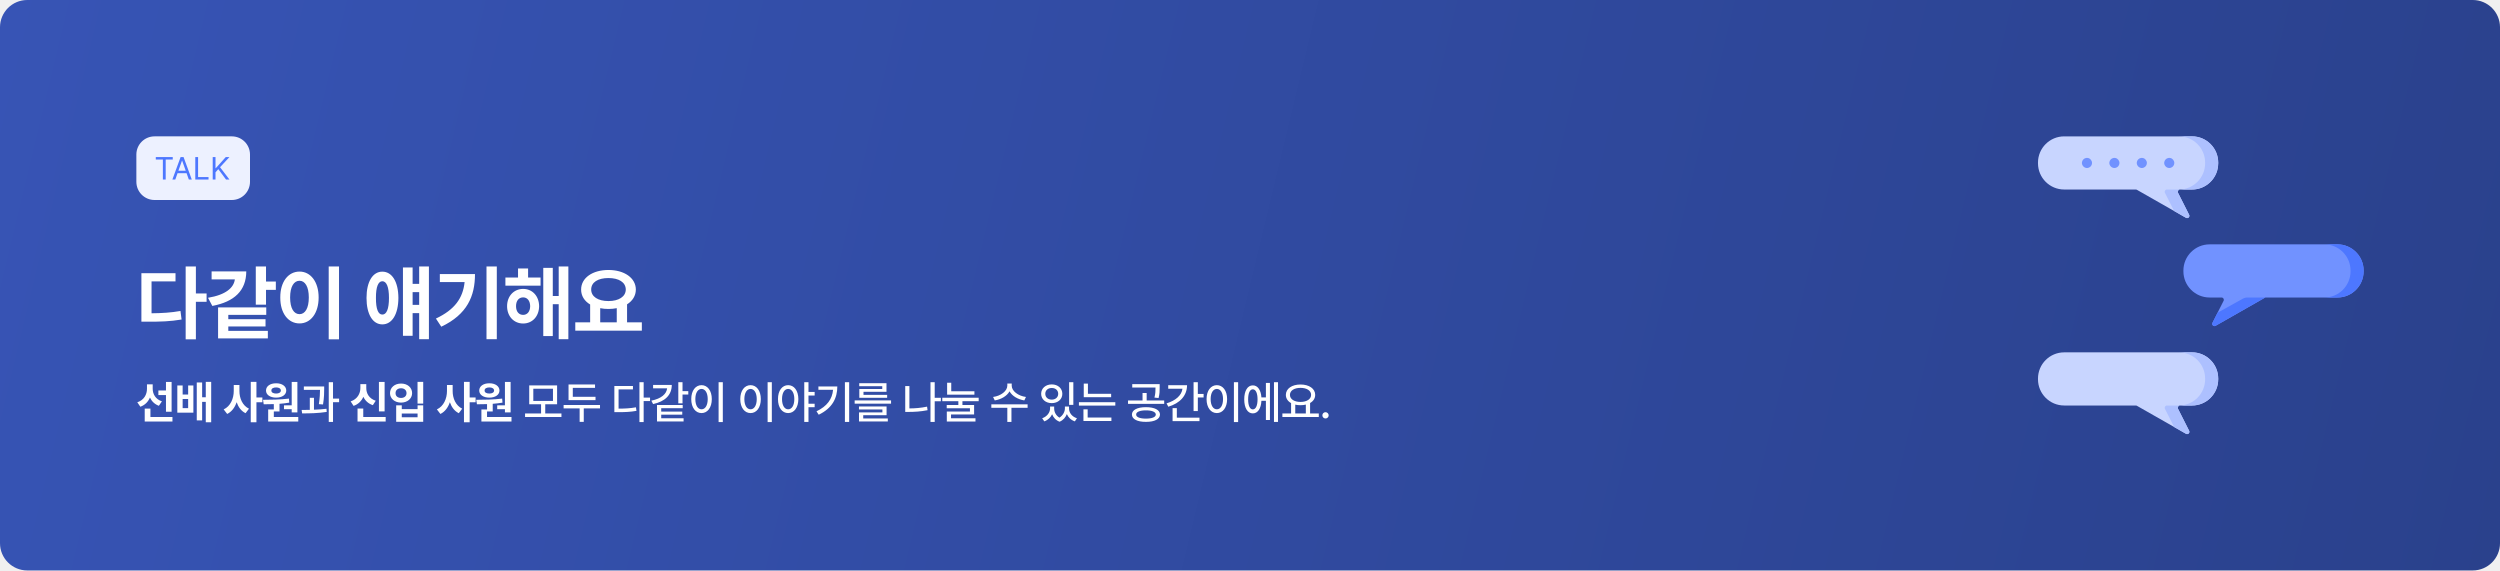
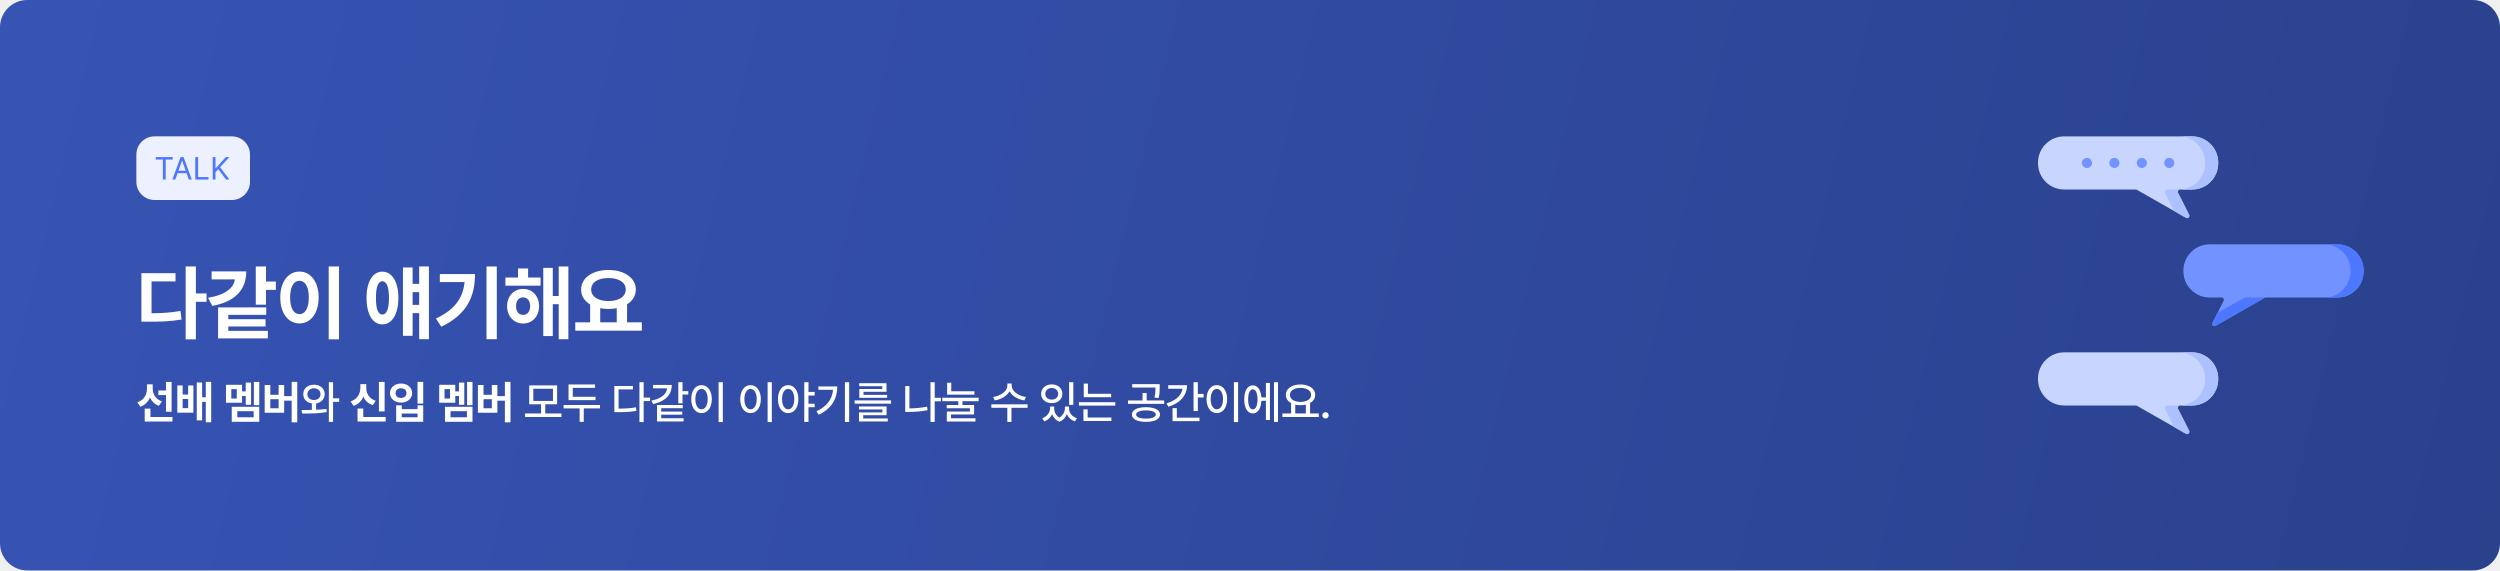
<svg xmlns="http://www.w3.org/2000/svg" width="1100" height="251" viewBox="0 0 1100 251" fill="none">
  <path d="M0 12C0 5.373 5.373 0 12 0H1088C1094.63 0 1100 5.373 1100 12V239C1100 245.627 1094.63 251 1088 251H12C5.373 251 0 245.627 0 239V12Z" fill="url(#paint0_linear_950_3882)" />
  <path d="M60 68C60 63.582 63.582 60 68 60H102C106.418 60 110 63.582 110 68V80C110 84.418 106.418 88 102 88H68C63.582 88 60 84.418 60 80V68Z" fill="#EDF1FF" />
  <path d="M68.547 69.102H76.012V70.195H72.908V79H71.664V70.195H68.547V69.102ZM75.843 79L79.466 69.102H80.764L84.388 79H83.089L82.097 76.211H78.119L77.128 79H75.843ZM81.722 75.131L80.149 70.701H80.067L78.495 75.131H81.722ZM85.927 69.102H87.158V77.906H91.752V79H85.927V69.102ZM93.592 69.102H94.823V73.996H94.946L99.348 69.102H100.961L96.819 73.572L100.961 79H99.457L96.053 74.42L94.823 75.814V79H93.592V69.102Z" fill="#4D77FF" />
  <path d="M86.191 117.242V129.125H90.902V132.781H86.191V149.305H81.691V117.242H86.191ZM77.227 120.195V123.816H66.68V137.844C71.32 137.791 75.152 137.58 79.406 136.824L79.898 140.586C74.941 141.43 70.582 141.57 64.922 141.535H62.215V120.195H77.227ZM117.045 117.242V123.887H121.37V127.543H117.045V134.047H112.545V117.242H117.045ZM108.362 119.422C108.327 127.859 103.123 132.781 93.42 134.609L91.522 131.023C99.45 129.723 102.877 126.541 103.334 122.938H93.104V119.422H108.362ZM117.151 135.242V138.547H100.452V140.445H116.834V143.645H100.452V145.578H117.854V148.883H95.952V135.242H117.151ZM149.165 117.242V149.305H144.63V117.242H149.165ZM131.798 119.492C136.614 119.492 140.2 123.922 140.2 130.883C140.2 137.914 136.614 142.309 131.798 142.309C126.876 142.309 123.29 137.914 123.325 130.883C123.29 123.922 126.876 119.492 131.798 119.492ZM131.798 123.535C129.302 123.535 127.649 126.137 127.649 130.883C127.649 135.664 129.302 138.23 131.798 138.23C134.223 138.23 135.876 135.664 135.876 130.883C135.876 126.137 134.223 123.535 131.798 123.535ZM168.228 119.527C172.482 119.527 175.259 123.922 175.295 131.094C175.259 138.301 172.482 142.73 168.228 142.73C164.009 142.73 161.267 138.301 161.267 131.094C161.267 123.922 164.009 119.527 168.228 119.527ZM168.228 123.746C166.435 123.746 165.38 126.207 165.416 131.094C165.38 136.016 166.435 138.441 168.228 138.406C170.056 138.441 171.146 136.016 171.146 131.094C171.146 126.207 170.056 123.746 168.228 123.746ZM188.724 117.242V149.234H184.435V137.773H181.552V147.758H177.298V117.699H181.552V124.906H184.435V117.242H188.724ZM181.552 134.152H184.435V128.527H181.552V134.152ZM218.594 117.242V149.234H214.059V117.242H218.594ZM208.996 120.582C208.996 130.285 205.586 138.336 194.16 143.75L191.805 140.164C200.066 136.262 203.705 131.199 204.426 124.098H193.527V120.582H208.996ZM237.846 122.129V125.68H222.377V122.129H227.932V118.121H232.362V122.129H237.846ZM230.182 127.121C234.26 127.121 237.178 130.285 237.213 134.715C237.178 139.18 234.26 142.344 230.182 142.344C226.104 142.344 223.116 139.18 223.116 134.715C223.116 130.285 226.104 127.121 230.182 127.121ZM230.182 130.848C228.319 130.848 227.053 132.289 227.053 134.715C227.053 137.141 228.319 138.547 230.182 138.547C231.975 138.547 233.241 137.141 233.276 134.715C233.241 132.289 231.975 130.848 230.182 130.848ZM250.08 117.242V149.234H245.827V133.836H243.225V147.863H239.041V117.875H243.225V130.25H245.827V117.242H250.08ZM282.411 141.816V145.508H253.126V141.816H259.665V133.977C257.186 132.5 255.692 130.232 255.692 127.402C255.692 122.234 260.755 118.789 267.716 118.789C274.641 118.789 279.739 122.234 279.774 127.402C279.757 130.162 278.298 132.412 275.907 133.906V141.816H282.411ZM267.716 122.34C263.145 122.34 260.122 124.168 260.122 127.402C260.122 130.531 263.145 132.465 267.716 132.465C272.251 132.465 275.309 130.531 275.345 127.402C275.309 124.168 272.251 122.34 267.716 122.34ZM264.095 141.816H271.372V135.594C270.229 135.822 268.999 135.945 267.716 135.945C266.432 135.945 265.22 135.84 264.095 135.594V141.816Z" fill="white" />
-   <path d="M67.188 171.07C67.188 173.375 68.418 175.66 71.25 176.598L69.902 178.551C68.018 177.857 66.719 176.549 65.977 174.898C65.205 176.754 63.818 178.219 61.758 178.961L60.41 177.008C63.379 176.031 64.668 173.59 64.668 171.051V169.117H67.188V171.07ZM75.508 168.043V181.168H73.027V173.824H69.688V171.812H73.027V168.043H75.508ZM75.879 183.492V185.484H63.672V179.781H66.191V183.492H75.879ZM80.364 169.605V173.609H82.786V169.605H85.091V181.578H78.02V169.605H80.364ZM80.364 179.586H82.786V175.562H80.364V179.586ZM92.923 168.023V185.797H90.54V176.832H88.938V184.977H86.575V168.277H88.938V174.801H90.54V168.023H92.923ZM105.35 172.047C105.33 175.23 106.698 178.453 109.549 179.82L108.045 181.812C106.141 180.875 104.862 179.117 104.12 176.969C103.348 179.273 101.971 181.158 99.959 182.145L98.416 180.133C101.424 178.746 102.85 175.348 102.85 172.047V169.391H105.35V172.047ZM112.83 168.023V174.879H115.448V176.988H112.83V185.797H110.33V168.023H112.83ZM130.851 168.043V181.461H128.351V180.055H124.952V178.355H128.351V168.043H130.851ZM131.241 183.492V185.484H117.999V180.172H120.48V177.809C118.888 177.877 117.374 177.887 116.027 177.887L115.734 175.914C118.995 175.895 123.39 175.855 127.14 175.387L127.277 177.164C125.87 177.398 124.415 177.564 122.98 177.672V181.051H120.48V183.492H131.241ZM121.515 168.648C124.093 168.629 125.948 169.938 125.948 171.832C125.948 173.727 124.093 174.957 121.515 174.957C118.878 174.957 117.042 173.727 117.042 171.832C117.042 169.938 118.859 168.629 121.515 168.648ZM121.515 170.465C120.245 170.465 119.386 170.953 119.405 171.832C119.386 172.691 120.245 173.16 121.515 173.16C122.706 173.16 123.566 172.691 123.585 171.832C123.566 170.953 122.706 170.465 121.515 170.465ZM142.641 170.035V171.109C142.641 172.574 142.641 174.84 142.133 177.965L140.297 177.828C140.736 175.025 140.785 173.004 140.805 171.539H133.695V170.035H142.641ZM138.148 175.035V180.27C140.014 180.211 141.908 180.084 143.656 179.859L143.754 181.246C140.102 181.832 136.039 181.91 132.934 181.891L132.719 180.387C133.812 180.377 135.033 180.367 136.312 180.328V175.035H138.148ZM146.527 168.16V175.387H149.203V176.969H146.527V185.66H144.652V168.16H146.527ZM169.228 168.043V181.012H166.728V168.043H169.228ZM169.697 183.492V185.484H157.314V179.762H159.834V183.492H169.697ZM161.162 170.738C161.142 173.082 162.392 175.387 165.322 176.324L164.052 178.277C162.05 177.613 160.664 176.285 159.873 174.586C159.082 176.412 157.656 177.877 155.576 178.59L154.287 176.617C157.275 175.621 158.564 173.141 158.564 170.738V169.02H161.162V170.738ZM186.213 168.023V177.574H183.713V168.023H186.213ZM176.78 178.355V180.016H183.733V178.355H186.213V185.602H174.319V178.355H176.78ZM176.78 183.59H183.733V181.949H176.78V183.59ZM176.467 168.766C179.241 168.746 181.33 170.484 181.33 172.984C181.33 175.406 179.241 177.145 176.467 177.145C173.694 177.145 171.604 175.406 171.604 172.984C171.604 170.484 173.694 168.746 176.467 168.766ZM176.467 170.836C175.041 170.836 174.026 171.637 174.045 172.984C174.026 174.312 175.041 175.094 176.467 175.094C177.854 175.094 178.87 174.312 178.87 172.984C178.87 171.637 177.854 170.836 176.467 170.836ZM199.168 172.047C199.148 175.23 200.516 178.453 203.367 179.82L201.863 181.812C199.959 180.875 198.68 179.117 197.938 176.969C197.166 179.273 195.789 181.158 193.777 182.145L192.234 180.133C195.242 178.746 196.668 175.348 196.668 172.047V169.391H199.168V172.047ZM206.648 168.023V174.879H209.266V176.988H206.648V185.797H204.148V168.023H206.648ZM224.669 168.043V181.461H222.169V180.055H218.77V178.355H222.169V168.043H224.669ZM225.059 183.492V185.484H211.817V180.172H214.298V177.809C212.706 177.877 211.192 177.887 209.845 177.887L209.552 175.914C212.813 175.895 217.208 175.855 220.958 175.387L221.095 177.164C219.688 177.398 218.233 177.564 216.798 177.672V181.051H214.298V183.492H225.059ZM215.333 168.648C217.911 168.629 219.766 169.938 219.766 171.832C219.766 173.727 217.911 174.957 215.333 174.957C212.696 174.957 210.86 173.727 210.86 171.832C210.86 169.938 212.677 168.629 215.333 168.648ZM215.333 170.465C214.063 170.465 213.204 170.953 213.223 171.832C213.204 172.691 214.063 173.16 215.333 173.16C216.524 173.16 217.384 172.691 217.403 171.832C217.384 170.953 216.524 170.465 215.333 170.465ZM247.038 181.93V183.473H231.022V181.93H238.073V177.887H232.858V169.566H245.123V177.887H239.909V181.93H247.038ZM234.655 171.051V176.422H243.307V171.051H234.655ZM262.03 174.605V176.07H250.155V169.156H261.816V170.66H252.03V174.605H262.03ZM264.003 178.199V179.703H256.855V185.621H255.038V179.703H247.988V178.199H264.003ZM283.208 168.16V174.938H286.02V176.461H283.208V185.699H281.352V168.16H283.208ZM278.501 169.84V171.344H272.173V179.801C275.112 179.791 277.319 179.664 279.809 179.215L280.044 180.777C277.309 181.266 274.985 181.363 271.723 181.344H270.317V169.84H278.501ZM300.31 168.16V172.105H302.849V173.609H300.31V177.457H298.455V168.16H300.31ZM295.584 169.371C295.584 173.844 292.556 176.676 287.361 177.789L286.58 176.285C290.994 175.396 293.279 173.336 293.533 170.855H287.361V169.371H295.584ZM300.388 178.199V179.605H290.935V181.109H300.193V182.457H290.935V184.039H300.779V185.445H289.08V178.199H300.388ZM318.038 168.16V185.699H316.182V168.16H318.038ZM308.682 169.469C311.28 169.469 313.194 171.852 313.194 175.602C313.194 179.371 311.28 181.754 308.682 181.754C306.045 181.754 304.151 179.371 304.151 175.602C304.151 171.852 306.045 169.469 308.682 169.469ZM308.682 171.129C307.061 171.129 305.948 172.848 305.948 175.602C305.948 178.375 307.061 180.094 308.682 180.094C310.284 180.094 311.397 178.375 311.397 175.602C311.397 172.848 310.284 171.129 308.682 171.129ZM339.605 168.16V185.699H337.75V168.16H339.605ZM330.25 169.469C332.848 169.469 334.762 171.852 334.762 175.602C334.762 179.371 332.848 181.754 330.25 181.754C327.613 181.754 325.719 179.371 325.719 175.602C325.719 171.852 327.613 169.469 330.25 169.469ZM330.25 171.129C328.629 171.129 327.516 172.848 327.516 175.602C327.516 178.375 328.629 180.094 330.25 180.094C331.852 180.094 332.965 178.375 332.965 175.602C332.965 172.848 331.852 171.129 330.25 171.129ZM346.786 169.469C349.403 169.469 351.259 171.852 351.278 175.602C351.259 179.371 349.403 181.754 346.786 181.754C344.169 181.754 342.294 179.371 342.313 175.602C342.294 171.852 344.169 169.469 346.786 169.469ZM346.786 171.129C345.184 171.129 344.091 172.848 344.091 175.602C344.091 178.375 345.184 180.094 346.786 180.094C348.407 180.094 349.501 178.375 349.501 175.602C349.501 172.848 348.407 171.129 346.786 171.129ZM358.446 172.438V174.02H355.731V177.652H358.446V179.176H355.731V185.66H353.876V168.16H355.731V172.438H358.446ZM373.634 168.16V185.66H371.759V168.16H373.634ZM368.42 170.035C368.42 175.152 366.232 179.605 360.236 182.477L359.259 180.973C363.918 178.756 366.183 175.602 366.545 171.52H360.099V170.035H368.42ZM392.065 176.188V177.613H376.049V176.188H392.065ZM390.092 178.844V182.691H379.819V184.137H390.639V185.445H377.963V181.461H388.256V180.172H377.944V178.844H390.092ZM390.053 168.609V172.398H379.936V173.727H390.346V175.035H378.1V171.168H388.198V169.918H378.061V168.609H390.053ZM413.984 175.035V176.559H411.27V185.641H409.414V168.16H411.27V175.035H413.984ZM400.137 169.859V179.703C402.578 179.703 405.127 179.498 407.91 178.922L408.125 180.484C405.137 181.09 402.363 181.246 399.746 181.246H398.301V169.859H400.137ZM428.743 172.145V173.648H416.731V168.414H418.548V172.145H428.743ZM430.618 174.996V176.52H423.47V178.199H428.606V182.379H418.45V184.039H429.212V185.484H416.595V181.07H426.77V179.625H416.555V178.199H421.673V176.52H414.602V174.996H430.618ZM445.155 169.703C445.135 172.027 447.987 174.215 451.424 174.664L450.702 176.188C447.84 175.729 445.321 174.244 444.198 172.184C443.045 174.254 440.536 175.729 437.694 176.188L436.952 174.664C440.389 174.215 443.202 172.047 443.221 169.703V168.746H445.155V169.703ZM452.147 177.906V179.43H445.038V185.66H443.221V179.43H436.19V177.906H452.147ZM463.832 179.723C463.832 181.227 464.574 182.818 466.156 183.766C467.768 182.74 468.559 181.061 468.559 179.723V178.883H470.375V179.723C470.375 181.539 471.566 183.297 473.852 184.039L472.934 185.406C471.205 184.811 470.033 183.648 469.418 182.203C468.861 183.619 467.816 184.898 466.215 185.562C464.535 184.928 463.471 183.688 462.934 182.262C462.299 183.639 461.146 184.801 459.496 185.406L458.559 184.039C460.805 183.238 462.016 181.422 462.035 179.723V178.883H463.832V179.723ZM472.27 168.18V178.141H470.414V168.18H472.27ZM462.777 169.137C465.453 169.137 467.426 170.836 467.426 173.277C467.426 175.699 465.453 177.379 462.777 177.379C460.102 177.379 458.109 175.699 458.109 173.277C458.109 170.836 460.102 169.137 462.777 169.137ZM462.777 170.719C461.117 170.699 459.926 171.734 459.926 173.277C459.926 174.801 461.117 175.836 462.777 175.836C464.418 175.836 465.609 174.801 465.609 173.277C465.609 171.734 464.418 170.699 462.777 170.719ZM488.903 173.277V174.762H476.852V168.785H478.688V173.277H488.903ZM490.739 176.969V178.453H474.723V176.969H490.739ZM489.02 183.727V185.25H476.716V180.113H478.571V183.727H489.02ZM504.202 179.156C507.991 179.156 510.373 180.348 510.393 182.398C510.373 184.43 507.991 185.641 504.202 185.621C500.452 185.641 498.049 184.43 498.049 182.398C498.049 180.348 500.452 179.156 504.202 179.156ZM504.202 180.562C501.545 180.562 499.885 181.246 499.905 182.398C499.885 183.531 501.545 184.195 504.202 184.195C506.877 184.195 508.538 183.531 508.557 182.398C508.538 181.246 506.877 180.562 504.202 180.562ZM510.256 169.02V170.484C510.256 171.891 510.256 173.336 509.768 175.133L507.952 174.938C508.42 173.15 508.42 171.861 508.42 170.504H498.186V169.02H510.256ZM512.248 176.207V177.711H496.33V176.207H502.717V172.926H504.534V176.207H512.248ZM527.046 168.16V173.336H529.585V174.879H527.046V180.875H525.171V168.16H527.046ZM522.3 169.488C522.3 174.078 519.175 177.418 514.058 178.961L513.277 177.477C517.368 176.246 519.917 173.922 520.288 171.031H514.019V169.488H522.3ZM527.769 183.785V185.289H515.933V179.566H517.808V183.785H527.769ZM544.773 168.16V185.699H542.918V168.16H544.773ZM535.418 169.469C538.016 169.469 539.93 171.852 539.93 175.602C539.93 179.371 538.016 181.754 535.418 181.754C532.781 181.754 530.887 179.371 530.887 175.602C530.887 171.852 532.781 169.469 535.418 169.469ZM535.418 171.129C533.797 171.129 532.684 172.848 532.684 175.602C532.684 178.375 533.797 180.094 535.418 180.094C537.02 180.094 538.133 178.375 538.133 175.602C538.133 172.848 537.02 171.129 535.418 171.129ZM562.325 168.16V185.66H560.548V168.16H562.325ZM558.77 168.492V184.801H556.993V176.363H555.02C554.864 179.781 553.399 181.91 551.231 181.891C548.946 181.91 547.462 179.508 547.462 175.719C547.462 171.93 548.946 169.547 551.231 169.566C553.36 169.547 554.805 171.568 555.02 174.859H556.993V168.492H558.77ZM551.231 171.305C549.962 171.305 549.18 172.926 549.18 175.719C549.18 178.512 549.962 180.133 551.231 180.133C552.52 180.133 553.321 178.512 553.321 175.719C553.321 172.926 552.52 171.305 551.231 171.305ZM580.267 181.93V183.473H564.252V181.93H568.08V177.359C566.644 176.568 565.775 175.309 565.775 173.746C565.775 170.992 568.47 169.176 572.22 169.176C575.99 169.176 578.685 170.992 578.685 173.746C578.685 175.289 577.845 176.529 576.439 177.32V181.93H580.267ZM572.22 170.66C569.466 170.66 567.572 171.852 567.572 173.746C567.572 175.621 569.466 176.852 572.22 176.852C574.955 176.852 576.888 175.621 576.888 173.746C576.888 171.852 574.955 170.66 572.22 170.66ZM569.916 181.93H574.564V178.023C573.851 178.209 573.06 178.297 572.22 178.297C571.4 178.297 570.619 178.209 569.916 178.043V181.93ZM583.229 184.137C582.467 184.137 581.823 183.512 581.842 182.75C581.823 181.988 582.467 181.363 583.229 181.363C583.971 181.363 584.616 181.988 584.616 182.75C584.616 183.512 583.971 184.137 583.229 184.137Z" fill="white" />
+   <path d="M67.188 171.07C67.188 171.865 67.334 172.623 67.627 173.346C67.92 174.068 68.369 174.716 68.975 175.289C69.58 175.855 70.338 176.292 71.25 176.598L69.902 178.551C68.984 178.212 68.193 177.73 67.529 177.105C66.872 176.48 66.351 175.745 65.967 174.898C65.576 175.855 65.029 176.682 64.326 177.379C63.623 178.069 62.767 178.596 61.758 178.961L60.41 177.008C61.367 176.695 62.161 176.236 62.793 175.631C63.431 175.025 63.9 174.332 64.199 173.551C64.505 172.763 64.662 171.93 64.668 171.051V169.117H67.188V171.07ZM63.672 179.781H66.191V183.492H75.879V185.484H63.672V179.781ZM69.688 171.812H73.027V168.043H75.508V181.168H73.027V173.824H69.688V171.812ZM80.364 173.609H82.786V169.605H85.091V181.578H78.02V169.605H80.364V173.609ZM82.786 179.586V175.562H80.364V179.586H82.786ZM86.575 168.277H88.938V174.801H90.54V168.023H92.923V185.797H90.54V176.832H88.938V184.977H86.575V168.277ZM114.08 178.297H111.698V168.043H114.08V178.297ZM99.432 169.312H106.502V172.203H108.123V168.336H110.467V178.102H108.123V174.234H106.502V177.203H99.432V169.312ZM104.178 175.367V171.207H101.776V175.367H104.178ZM101.971 179H114.08V185.602H101.971V179ZM111.62 183.609V180.934H104.412V183.609H111.62ZM130.792 185.836H128.331V176.305H125.03V181.617H116.456V169.391H118.937V173.707H122.589V169.391H125.03V174.293H128.331V168.023H130.792V185.836ZM122.589 179.625V175.66H118.937V179.625H122.589ZM138.148 169.273C139.04 169.273 139.841 169.449 140.551 169.801C141.267 170.152 141.83 170.644 142.24 171.275C142.65 171.907 142.855 172.626 142.855 173.434C142.855 174.143 142.696 174.788 142.377 175.367C142.058 175.947 141.612 176.422 141.039 176.793C140.473 177.164 139.822 177.408 139.086 177.525V180.299C140.824 180.214 142.341 180.087 143.637 179.918L143.773 181.305C142.335 181.552 140.827 181.725 139.252 181.822C137.676 181.913 136.049 181.959 134.369 181.959L132.973 181.949L132.68 180.426H132.875C134.796 180.413 136.247 180.393 137.23 180.367V177.525C136.482 177.415 135.821 177.174 135.248 176.803C134.675 176.432 134.229 175.956 133.91 175.377C133.598 174.798 133.441 174.15 133.441 173.434C133.441 172.626 133.64 171.907 134.037 171.275C134.441 170.644 135.001 170.152 135.717 169.801C136.433 169.449 137.243 169.273 138.148 169.273ZM135.238 173.434C135.238 173.941 135.362 174.394 135.609 174.791C135.857 175.182 136.202 175.484 136.645 175.699C137.094 175.908 137.595 176.012 138.148 176.012C138.695 176.012 139.187 175.908 139.623 175.699C140.066 175.484 140.411 175.182 140.658 174.791C140.912 174.394 141.039 173.941 141.039 173.434C141.039 172.919 140.912 172.467 140.658 172.076C140.411 171.686 140.069 171.383 139.633 171.168C139.197 170.953 138.702 170.842 138.148 170.836C137.589 170.842 137.087 170.953 136.645 171.168C136.202 171.383 135.857 171.689 135.609 172.086C135.362 172.477 135.238 172.926 135.238 173.434ZM144.691 168.16H146.547V175.27H149.242V176.832H146.547V185.66H144.691V168.16ZM169.228 181.012H166.728V168.043H169.228V181.012ZM154.287 176.617C155.244 176.298 156.041 175.836 156.679 175.23C157.317 174.618 157.789 173.925 158.095 173.15C158.408 172.376 158.564 171.572 158.564 170.738V169.02H161.162V170.738C161.155 171.552 161.298 172.327 161.591 173.062C161.891 173.792 162.353 174.443 162.978 175.016C163.603 175.589 164.384 176.025 165.322 176.324L164.052 178.277C163.069 177.952 162.229 177.477 161.533 176.852C160.836 176.22 160.283 175.468 159.873 174.596C159.456 175.533 158.886 176.347 158.164 177.037C157.448 177.727 156.585 178.245 155.576 178.59L154.287 176.617ZM157.314 179.762H159.834V183.492H169.697V185.484H157.314V179.762ZM186.213 177.574H183.713V168.023H186.213V177.574ZM171.604 172.984C171.604 172.164 171.815 171.435 172.239 170.797C172.662 170.152 173.241 169.651 173.977 169.293C174.719 168.935 175.549 168.759 176.467 168.766C177.379 168.759 178.202 168.935 178.938 169.293C179.68 169.651 180.263 170.152 180.686 170.797C181.116 171.435 181.33 172.164 181.33 172.984C181.33 173.779 181.116 174.492 180.686 175.123C180.263 175.755 179.68 176.249 178.938 176.607C178.202 176.965 177.379 177.145 176.467 177.145C175.549 177.145 174.719 176.965 173.977 176.607C173.241 176.249 172.662 175.755 172.239 175.123C171.815 174.492 171.604 173.779 171.604 172.984ZM174.045 172.984C174.039 173.414 174.136 173.788 174.338 174.107C174.547 174.426 174.833 174.671 175.198 174.84C175.569 175.009 175.992 175.094 176.467 175.094C176.929 175.094 177.34 175.009 177.698 174.84C178.062 174.671 178.349 174.426 178.557 174.107C178.765 173.788 178.87 173.414 178.87 172.984C178.87 172.548 178.765 172.167 178.557 171.842C178.349 171.516 178.062 171.269 177.698 171.1C177.34 170.924 176.929 170.836 176.467 170.836C175.992 170.836 175.569 170.924 175.198 171.1C174.833 171.269 174.547 171.516 174.338 171.842C174.136 172.167 174.039 172.548 174.045 172.984ZM174.319 178.355H176.78V180.016H183.733V178.355H186.213V185.602H174.319V178.355ZM183.733 183.59V181.949H176.78V183.59H183.733ZM207.898 178.297H205.516V168.043H207.898V178.297ZM193.25 169.312H200.32V172.203H201.941V168.336H204.285V178.102H201.941V174.234H200.32V177.203H193.25V169.312ZM197.996 175.367V171.207H195.594V175.367H197.996ZM195.789 179H207.898V185.602H195.789V179ZM205.438 183.609V180.934H198.23V183.609H205.438ZM224.61 185.836H222.149V176.305H218.848V181.617H210.274V169.391H212.755V173.707H216.407V169.391H218.848V174.293H222.149V168.023H224.61V185.836ZM216.407 179.625V175.66H212.755V179.625H216.407ZM247.038 183.473H231.022V181.93H238.073V177.887H232.858V169.566H245.123V177.887H239.909V181.93H247.038V183.473ZM243.307 176.422V171.051H234.655V176.422H243.307ZM262.03 176.07H250.155V169.156H261.816V170.66H252.03V174.605H262.03V176.07ZM247.988 178.199H264.003V179.703H256.855V185.621H255.038V179.703H247.988V178.199ZM283.208 174.938H286.02V176.461H283.208V185.699H281.352V168.16H283.208V174.938ZM270.317 169.84H278.501V171.344H272.173V179.801C273.722 179.794 275.083 179.749 276.255 179.664C277.427 179.579 278.611 179.43 279.809 179.215L280.044 180.777C278.807 180.999 277.593 181.148 276.401 181.227C275.216 181.305 273.807 181.344 272.173 181.344H271.723H270.317V169.84ZM300.31 172.105H302.849V173.609H300.31V177.457H298.455V168.16H300.31V172.105ZM286.58 176.285C288.018 175.992 289.242 175.582 290.252 175.055C291.261 174.521 292.039 173.899 292.586 173.189C293.132 172.473 293.448 171.695 293.533 170.855H287.361V169.371H295.584C295.584 171.572 294.874 173.385 293.455 174.811C292.035 176.23 290.004 177.223 287.361 177.789L286.58 176.285ZM289.08 178.199H300.388V179.605H290.935V181.109H300.193V182.457H290.935V184.039H300.779V185.445H289.08V178.199ZM318.038 185.699H316.182V168.16H318.038V185.699ZM304.151 175.602C304.151 174.378 304.343 173.303 304.727 172.379C305.111 171.448 305.645 170.732 306.329 170.23C307.019 169.723 307.803 169.469 308.682 169.469C309.548 169.469 310.323 169.723 311.006 170.23C311.69 170.732 312.224 171.448 312.608 172.379C312.998 173.303 313.194 174.378 313.194 175.602C313.194 176.839 312.998 177.923 312.608 178.854C312.224 179.785 311.69 180.501 311.006 181.002C310.323 181.503 309.548 181.754 308.682 181.754C307.803 181.754 307.019 181.503 306.329 181.002C305.645 180.501 305.111 179.785 304.727 178.854C304.343 177.923 304.151 176.839 304.151 175.602ZM305.948 175.602C305.948 176.513 306.062 177.307 306.289 177.984C306.517 178.661 306.836 179.182 307.246 179.547C307.663 179.911 308.142 180.094 308.682 180.094C309.216 180.094 309.688 179.911 310.098 179.547C310.508 179.182 310.827 178.661 311.055 177.984C311.283 177.307 311.397 176.513 311.397 175.602C311.397 174.703 311.283 173.919 311.055 173.248C310.827 172.571 310.508 172.05 310.098 171.686C309.688 171.314 309.216 171.129 308.682 171.129C308.142 171.129 307.663 171.314 307.246 171.686C306.836 172.05 306.517 172.571 306.289 173.248C306.062 173.919 305.948 174.703 305.948 175.602ZM339.605 185.699H337.75V168.16H339.605V185.699ZM325.719 175.602C325.719 174.378 325.911 173.303 326.295 172.379C326.679 171.448 327.213 170.732 327.896 170.23C328.587 169.723 329.371 169.469 330.25 169.469C331.116 169.469 331.891 169.723 332.574 170.23C333.258 170.732 333.792 171.448 334.176 172.379C334.566 173.303 334.762 174.378 334.762 175.602C334.762 176.839 334.566 177.923 334.176 178.854C333.792 179.785 333.258 180.501 332.574 181.002C331.891 181.503 331.116 181.754 330.25 181.754C329.371 181.754 328.587 181.503 327.896 181.002C327.213 180.501 326.679 179.785 326.295 178.854C325.911 177.923 325.719 176.839 325.719 175.602ZM327.516 175.602C327.516 176.513 327.63 177.307 327.857 177.984C328.085 178.661 328.404 179.182 328.814 179.547C329.231 179.911 329.71 180.094 330.25 180.094C330.784 180.094 331.256 179.911 331.666 179.547C332.076 179.182 332.395 178.661 332.623 177.984C332.851 177.307 332.965 176.513 332.965 175.602C332.965 174.703 332.851 173.919 332.623 173.248C332.395 172.571 332.076 172.05 331.666 171.686C331.256 171.314 330.784 171.129 330.25 171.129C329.71 171.129 329.231 171.314 328.814 171.686C328.404 172.05 328.085 172.571 327.857 173.248C327.63 173.919 327.516 174.703 327.516 175.602ZM346.786 169.469C347.652 169.469 348.423 169.723 349.1 170.23C349.784 170.732 350.318 171.448 350.702 172.379C351.086 173.303 351.278 174.378 351.278 175.602C351.278 176.839 351.086 177.923 350.702 178.854C350.318 179.785 349.787 180.501 349.11 181.002C348.433 181.503 347.658 181.754 346.786 181.754C345.914 181.754 345.139 181.503 344.462 181.002C343.785 180.501 343.257 179.785 342.88 178.854C342.502 177.923 342.313 176.839 342.313 175.602C342.313 174.378 342.502 173.303 342.88 172.379C343.257 171.448 343.785 170.732 344.462 170.23C345.139 169.723 345.914 169.469 346.786 169.469ZM344.091 175.602C344.091 176.513 344.201 177.307 344.423 177.984C344.651 178.661 344.97 179.182 345.38 179.547C345.79 179.911 346.259 180.094 346.786 180.094C347.326 180.094 347.802 179.915 348.212 179.557C348.622 179.192 348.938 178.671 349.159 177.994C349.387 177.311 349.501 176.513 349.501 175.602C349.501 174.697 349.387 173.909 349.159 173.238C348.938 172.561 348.622 172.04 348.212 171.676C347.802 171.311 347.326 171.129 346.786 171.129C346.259 171.129 345.79 171.314 345.38 171.686C344.97 172.05 344.651 172.571 344.423 173.248C344.201 173.919 344.091 174.703 344.091 175.602ZM353.876 168.16H355.731V172.438H358.446V174.02H355.731V177.652H358.446V179.176H355.731V185.66H353.876V168.16ZM373.634 185.66H371.759V168.16H373.634V185.66ZM359.259 180.973C361.551 179.879 363.293 178.548 364.484 176.979C365.675 175.41 366.362 173.59 366.545 171.52H360.099V170.035H368.42C368.42 172.743 367.772 175.149 366.476 177.252C365.187 179.355 363.107 181.096 360.236 182.477L359.259 180.973ZM392.065 177.613H376.049V176.188H392.065V177.613ZM377.944 178.844H390.092V182.691H379.819V184.137H390.639V185.445H377.963V181.461H388.256V180.172H377.944V178.844ZM378.061 168.609H390.053V172.398H379.936V173.727H390.346V175.035H378.1V171.168H388.198V169.918H378.061V168.609ZM413.984 176.559H411.27V185.641H409.414V168.16H411.27V175.035H413.984V176.559ZM398.301 169.859H400.137V179.703C402.812 179.69 405.404 179.43 407.91 178.922L408.125 180.484C406.706 180.764 405.309 180.963 403.936 181.08C402.562 181.197 401.165 181.253 399.746 181.246H398.301V169.859ZM428.743 173.648H416.731V168.414H418.548V172.145H428.743V173.648ZM414.602 174.996H430.618V176.52H423.47V178.199H428.606V182.379H418.45V184.039H429.212V185.484H416.595V181.07H426.77V179.625H416.555V178.199H421.673V176.52H414.602V174.996ZM445.155 169.703C445.155 170.465 445.435 171.197 445.995 171.9C446.561 172.604 447.323 173.202 448.28 173.697C449.243 174.192 450.291 174.514 451.424 174.664L450.702 176.188C449.751 176.038 448.849 175.777 447.996 175.406C447.144 175.035 446.388 174.576 445.731 174.029C445.08 173.476 444.566 172.861 444.188 172.184C443.81 172.861 443.293 173.476 442.635 174.029C441.984 174.576 441.235 175.035 440.389 175.406C439.543 175.771 438.644 176.031 437.694 176.188L436.952 174.664C438.084 174.514 439.129 174.195 440.086 173.707C441.043 173.219 441.805 172.623 442.371 171.92C442.938 171.21 443.221 170.471 443.221 169.703V168.746H445.155V169.703ZM436.19 177.906H452.147V179.43H445.038V185.66H443.221V179.43H436.19V177.906ZM463.832 179.723C463.832 180.51 464.031 181.269 464.428 181.998C464.825 182.721 465.404 183.31 466.166 183.766C466.68 183.434 467.117 183.04 467.475 182.584C467.839 182.128 468.109 181.653 468.285 181.158C468.467 180.663 468.559 180.185 468.559 179.723V178.883H470.375V179.723C470.368 180.335 470.499 180.927 470.766 181.5C471.033 182.066 471.426 182.571 471.947 183.014C472.475 183.456 473.109 183.798 473.852 184.039L472.934 185.406C472.087 185.113 471.368 184.69 470.775 184.137C470.183 183.59 469.73 182.949 469.418 182.213C469.125 182.955 468.708 183.619 468.168 184.205C467.634 184.791 466.983 185.243 466.215 185.562C465.408 185.257 464.727 184.817 464.174 184.244C463.627 183.671 463.214 183.01 462.934 182.262C462.608 182.971 462.152 183.6 461.566 184.146C460.987 184.693 460.297 185.113 459.496 185.406L458.559 184.039C459.281 183.779 459.903 183.421 460.424 182.965C460.951 182.503 461.348 181.992 461.615 181.432C461.889 180.865 462.029 180.296 462.035 179.723V178.883H463.832V179.723ZM458.109 173.277C458.109 172.477 458.311 171.764 458.715 171.139C459.118 170.507 459.675 170.016 460.385 169.664C461.094 169.312 461.892 169.137 462.777 169.137C463.663 169.137 464.457 169.312 465.16 169.664C465.87 170.016 466.423 170.507 466.82 171.139C467.224 171.764 467.426 172.477 467.426 173.277C467.426 174.072 467.224 174.781 466.82 175.406C466.423 176.025 465.87 176.51 465.16 176.861C464.457 177.206 463.663 177.379 462.777 177.379C461.892 177.379 461.094 177.206 460.385 176.861C459.675 176.51 459.118 176.025 458.715 175.406C458.311 174.781 458.109 174.072 458.109 173.277ZM459.926 173.277C459.926 173.779 460.046 174.225 460.287 174.615C460.528 174.999 460.867 175.299 461.303 175.514C461.739 175.729 462.23 175.836 462.777 175.836C463.318 175.836 463.803 175.729 464.232 175.514C464.662 175.299 464.997 174.999 465.238 174.615C465.486 174.225 465.609 173.779 465.609 173.277C465.609 172.776 465.486 172.33 465.238 171.939C464.997 171.549 464.662 171.249 464.232 171.041C463.803 170.826 463.318 170.719 462.777 170.719C462.23 170.719 461.739 170.826 461.303 171.041C460.867 171.249 460.528 171.549 460.287 171.939C460.046 172.33 459.926 172.776 459.926 173.277ZM470.414 168.18H472.27V178.141H470.414V168.18ZM488.903 174.762H476.852V168.785H478.688V173.277H488.903V174.762ZM474.723 176.969H490.739V178.453H474.723V176.969ZM476.716 180.113H478.571V183.727H489.02V185.25H476.716V180.113ZM504.202 179.156C505.458 179.156 506.552 179.286 507.483 179.547C508.414 179.801 509.13 180.172 509.631 180.66C510.139 181.148 510.393 181.728 510.393 182.398C510.393 183.069 510.139 183.645 509.631 184.127C509.13 184.615 508.414 184.986 507.483 185.24C506.552 185.494 505.458 185.621 504.202 185.621C502.958 185.621 501.871 185.494 500.94 185.24C500.015 184.986 499.302 184.615 498.801 184.127C498.3 183.645 498.049 183.069 498.049 182.398C498.049 181.728 498.3 181.148 498.801 180.66C499.302 180.172 500.015 179.801 500.94 179.547C501.864 179.286 502.952 179.156 504.202 179.156ZM496.33 176.207H502.717V172.926H504.534V176.207H512.248V177.711H496.33V176.207ZM498.186 169.02H510.256V170.484V171.002C510.256 171.757 510.224 172.457 510.159 173.102C510.1 173.74 509.97 174.417 509.768 175.133L507.952 174.938C508.16 174.143 508.29 173.43 508.342 172.799C508.394 172.161 508.42 171.396 508.42 170.504H498.186V169.02ZM499.905 182.398C499.898 182.77 500.067 183.092 500.413 183.365C500.764 183.632 501.262 183.837 501.907 183.98C502.558 184.124 503.323 184.195 504.202 184.195C505.093 184.195 505.865 184.124 506.516 183.98C507.167 183.837 507.668 183.632 508.02 183.365C508.371 183.092 508.551 182.77 508.557 182.398C508.551 182.021 508.371 181.695 508.02 181.422C507.668 181.142 507.167 180.93 506.516 180.787C505.865 180.637 505.093 180.562 504.202 180.562C503.323 180.562 502.558 180.637 501.907 180.787C501.262 180.93 500.764 181.142 500.413 181.422C500.067 181.695 499.898 182.021 499.905 182.398ZM527.046 173.336H529.585V174.879H527.046V180.875H525.171V168.16H527.046V173.336ZM513.277 177.477C514.637 177.066 515.819 176.542 516.821 175.904C517.831 175.26 518.628 174.527 519.214 173.707C519.806 172.88 520.161 171.988 520.279 171.031H514.019V169.488H522.3C522.3 170.999 521.971 172.376 521.314 173.619C520.656 174.856 519.709 175.927 518.472 176.832C517.241 177.73 515.77 178.44 514.058 178.961L513.277 177.477ZM515.933 179.566H517.808V183.785H527.769V185.289H515.933V179.566ZM544.773 185.699H542.918V168.16H544.773V185.699ZM530.887 175.602C530.887 174.378 531.079 173.303 531.463 172.379C531.847 171.448 532.381 170.732 533.064 170.23C533.755 169.723 534.539 169.469 535.418 169.469C536.284 169.469 537.059 169.723 537.742 170.23C538.426 170.732 538.96 171.448 539.344 172.379C539.734 173.303 539.93 174.378 539.93 175.602C539.93 176.839 539.734 177.923 539.344 178.854C538.96 179.785 538.426 180.501 537.742 181.002C537.059 181.503 536.284 181.754 535.418 181.754C534.539 181.754 533.755 181.503 533.064 181.002C532.381 180.501 531.847 179.785 531.463 178.854C531.079 177.923 530.887 176.839 530.887 175.602ZM532.684 175.602C532.684 176.513 532.798 177.307 533.025 177.984C533.253 178.661 533.572 179.182 533.982 179.547C534.399 179.911 534.878 180.094 535.418 180.094C535.952 180.094 536.424 179.911 536.834 179.547C537.244 179.182 537.563 178.661 537.791 177.984C538.019 177.307 538.133 176.513 538.133 175.602C538.133 174.703 538.019 173.919 537.791 173.248C537.563 172.571 537.244 172.05 536.834 171.686C536.424 171.314 535.952 171.129 535.418 171.129C534.878 171.129 534.399 171.314 533.982 171.686C533.572 172.05 533.253 172.571 533.025 173.248C532.798 173.919 532.684 174.703 532.684 175.602ZM562.325 185.66H560.548V168.16H562.325V185.66ZM547.462 175.719C547.462 174.469 547.615 173.382 547.921 172.457C548.233 171.526 548.673 170.813 549.239 170.318C549.812 169.817 550.476 169.566 551.231 169.566C551.934 169.566 552.556 169.778 553.096 170.201C553.643 170.624 554.08 171.236 554.405 172.037C554.737 172.831 554.939 173.772 555.011 174.859H556.993V168.492H558.77V184.801H556.993V176.363H555.02C554.968 177.496 554.779 178.479 554.454 179.312C554.128 180.139 553.689 180.777 553.136 181.227C552.582 181.669 551.947 181.891 551.231 181.891C550.476 181.891 549.812 181.643 549.239 181.148C548.673 180.647 548.233 179.931 547.921 179C547.615 178.062 547.462 176.969 547.462 175.719ZM549.18 175.719C549.18 176.637 549.262 177.428 549.425 178.092C549.594 178.756 549.832 179.264 550.138 179.615C550.45 179.96 550.815 180.133 551.231 180.133C551.661 180.133 552.032 179.96 552.345 179.615C552.657 179.264 552.898 178.756 553.067 178.092C553.236 177.428 553.321 176.637 553.321 175.719C553.321 174.794 553.236 174.003 553.067 173.346C552.898 172.682 552.657 172.177 552.345 171.832C552.032 171.48 551.661 171.305 551.231 171.305C550.815 171.305 550.45 171.48 550.138 171.832C549.832 172.177 549.594 172.682 549.425 173.346C549.262 174.01 549.18 174.801 549.18 175.719ZM580.267 183.473H564.252V181.93H568.08V177.359C567.344 176.956 566.774 176.445 566.371 175.826C565.967 175.208 565.768 174.514 565.775 173.746C565.775 172.841 566.048 172.044 566.595 171.354C567.142 170.663 567.904 170.13 568.88 169.752C569.864 169.368 570.977 169.176 572.22 169.176C573.464 169.176 574.577 169.368 575.56 169.752C576.543 170.13 577.308 170.663 577.855 171.354C578.408 172.044 578.685 172.841 578.685 173.746C578.685 174.508 578.49 175.195 578.099 175.807C577.709 176.412 577.155 176.917 576.439 177.32V181.93H580.267V183.473ZM567.572 173.746C567.572 174.365 567.767 174.908 568.158 175.377C568.548 175.846 569.095 176.21 569.798 176.471C570.502 176.725 571.309 176.852 572.22 176.852C573.125 176.852 573.929 176.721 574.632 176.461C575.342 176.201 575.895 175.839 576.293 175.377C576.69 174.908 576.888 174.365 576.888 173.746C576.888 173.128 576.69 172.587 576.293 172.125C575.895 171.656 575.342 171.295 574.632 171.041C573.929 170.787 573.125 170.66 572.22 170.66C571.309 170.66 570.502 170.787 569.798 171.041C569.095 171.295 568.548 171.656 568.158 172.125C567.767 172.587 567.572 173.128 567.572 173.746ZM574.564 181.93V178.043C573.835 178.212 573.054 178.297 572.22 178.297C571.4 178.297 570.632 178.212 569.916 178.043V181.93H574.564ZM583.229 184.137C582.981 184.137 582.75 184.075 582.536 183.951C582.327 183.827 582.158 183.661 582.028 183.453C581.904 183.245 581.842 183.017 581.842 182.77C581.842 182.516 581.904 182.281 582.028 182.066C582.151 181.852 582.317 181.682 582.526 181.559C582.741 181.428 582.975 181.363 583.229 181.363C583.476 181.363 583.704 181.425 583.912 181.549C584.127 181.673 584.297 181.842 584.42 182.057C584.55 182.271 584.616 182.503 584.616 182.75C584.616 182.997 584.55 183.229 584.42 183.443C584.297 183.652 584.127 183.821 583.912 183.951C583.704 184.075 583.476 184.137 583.229 184.137Z" fill="white" />
  <path d="M1028.45 107.518H972.24C965.865 107.518 960.697 112.686 960.697 119.06V119.361C960.697 125.736 965.865 130.904 972.24 130.904H977.497C978.238 130.904 978.718 131.685 978.384 132.346L973.488 142.035C973.044 142.915 974.012 143.835 974.868 143.347L996.469 131.034C996.619 130.948 996.788 130.904 996.961 130.904H1028.45C1034.83 130.904 1040 125.736 1040 119.361V119.06C1040 112.686 1034.83 107.518 1028.45 107.518Z" fill="#7192FF" />
  <path d="M908.257 83.387H939.751C939.924 83.387 940.093 83.432 940.243 83.517L961.844 95.831C962.699 96.319 963.667 95.398 963.223 94.519L958.328 84.829C957.994 84.168 958.474 83.387 959.215 83.387H964.472C969.705 83.387 974.125 79.908 975.541 75.135C975.85 74.093 976.015 72.987 976.015 71.845V71.544C976.015 65.169 970.847 60.001 964.473 60.001H908.257C901.883 60.001 896.715 65.169 896.715 71.544V71.845C896.715 78.219 901.883 83.387 908.257 83.387Z" fill="#C8D5FF" />
  <path d="M964.472 155.035H908.257C901.883 155.035 896.715 160.203 896.715 166.577V166.878C896.715 173.253 901.883 178.421 908.257 178.421H939.751C939.924 178.421 940.093 178.466 940.243 178.551L961.844 190.864C962.699 191.352 963.667 190.432 963.223 189.553L958.328 179.863C957.994 179.202 958.474 178.421 959.215 178.421H964.472C970.847 178.421 976.015 173.253 976.015 166.878V166.577C976.015 160.203 970.847 155.035 964.472 155.035Z" fill="#C8D5FF" />
  <path d="M986.769 131.458C987.424 131.094 988.162 130.903 988.912 130.903H996.962C996.789 130.903 996.62 130.949 996.47 131.035L974.87 143.347C974.015 143.834 973.047 142.915 973.49 142.036L975.737 137.588L986.769 131.458Z" fill="#4D77FF" />
  <path d="M1040 119.06V119.363C1040 125.738 1034.83 130.903 1028.46 130.903L1022.7 130.904C1029.07 130.904 1034.24 125.738 1034.24 119.363V119.06C1034.24 112.685 1029.07 107.517 1022.7 107.517H1028.46C1034.83 107.517 1040 112.685 1040 119.06Z" fill="#4D77FF" />
  <path d="M976.016 71.543V71.846C976.016 78.221 970.848 83.388 964.473 83.388H959.216C958.476 83.388 957.995 84.169 958.329 84.829L963.223 94.52C963.667 95.398 962.699 96.32 961.843 95.83L956.622 92.854L952.567 84.829C952.233 84.169 952.714 83.388 953.454 83.388H958.712C965.087 83.388 970.255 78.22 970.255 71.845V71.543C970.255 65.168 965.087 60 958.712 60H964.473C970.848 60 976.016 65.168 976.016 71.543Z" fill="#ADC0FF" />
  <path d="M976.016 166.577V166.88C976.016 173.252 970.848 178.42 964.473 178.42H959.216C958.476 178.42 957.995 179.203 958.329 179.863L963.223 189.554C963.667 190.432 962.699 191.351 961.843 190.865L956.621 187.888L952.567 179.863C952.233 179.203 952.714 178.42 953.454 178.42H958.712C965.087 178.42 970.255 173.252 970.255 166.88V166.577C970.255 160.202 965.087 155.034 958.712 155.034H964.473C970.848 155.034 976.016 160.203 976.016 166.577Z" fill="#ADC0FF" />
  <path d="M918.263 73.922C916.99 73.922 915.929 72.755 916.046 71.487C916.134 70.528 916.873 69.695 917.827 69.512C918.173 69.446 918.442 69.454 918.782 69.53C919.767 69.748 920.491 70.689 920.491 71.695C920.491 72.345 920.194 72.987 919.694 73.404C919.526 73.544 919.337 73.656 919.137 73.742C918.862 73.859 918.563 73.922 918.263 73.922Z" fill="#7192FF" />
  <path d="M930.33 73.922C929.057 73.922 927.996 72.755 928.112 71.487C928.201 70.528 928.939 69.695 929.893 69.512C930.239 69.446 930.509 69.454 930.848 69.53C931.833 69.748 932.557 70.689 932.557 71.695C932.557 72.345 932.26 72.987 931.76 73.404C931.593 73.544 931.404 73.656 931.203 73.742C930.928 73.859 930.629 73.922 930.33 73.922Z" fill="#7192FF" />
  <path d="M942.398 73.922C941.125 73.922 940.064 72.755 940.181 71.487C940.269 70.528 941.007 69.695 941.962 69.512C942.308 69.446 942.577 69.454 942.917 69.53C943.901 69.748 944.625 70.689 944.625 71.695C944.625 72.345 944.329 72.987 943.829 73.404C943.661 73.544 943.472 73.656 943.271 73.742C942.997 73.859 942.698 73.922 942.398 73.922Z" fill="#7192FF" />
  <path d="M954.467 73.922C953.193 73.922 952.132 72.755 952.249 71.487C952.337 70.528 953.076 69.695 954.03 69.512C954.376 69.446 954.645 69.454 954.985 69.53C955.97 69.748 956.694 70.689 956.694 71.695C956.694 72.345 956.397 72.987 955.897 73.404C955.73 73.544 955.54 73.656 955.34 73.742C955.065 73.859 954.766 73.922 954.467 73.922Z" fill="#7192FF" />
  <defs>
    <linearGradient id="paint0_linear_950_3882" x1="0" y1="0" x2="1096.95" y2="263.703" gradientUnits="userSpaceOnUse">
      <stop stop-color="#3754B5" />
      <stop offset="1" stop-color="#2A418C" />
    </linearGradient>
  </defs>
</svg>
